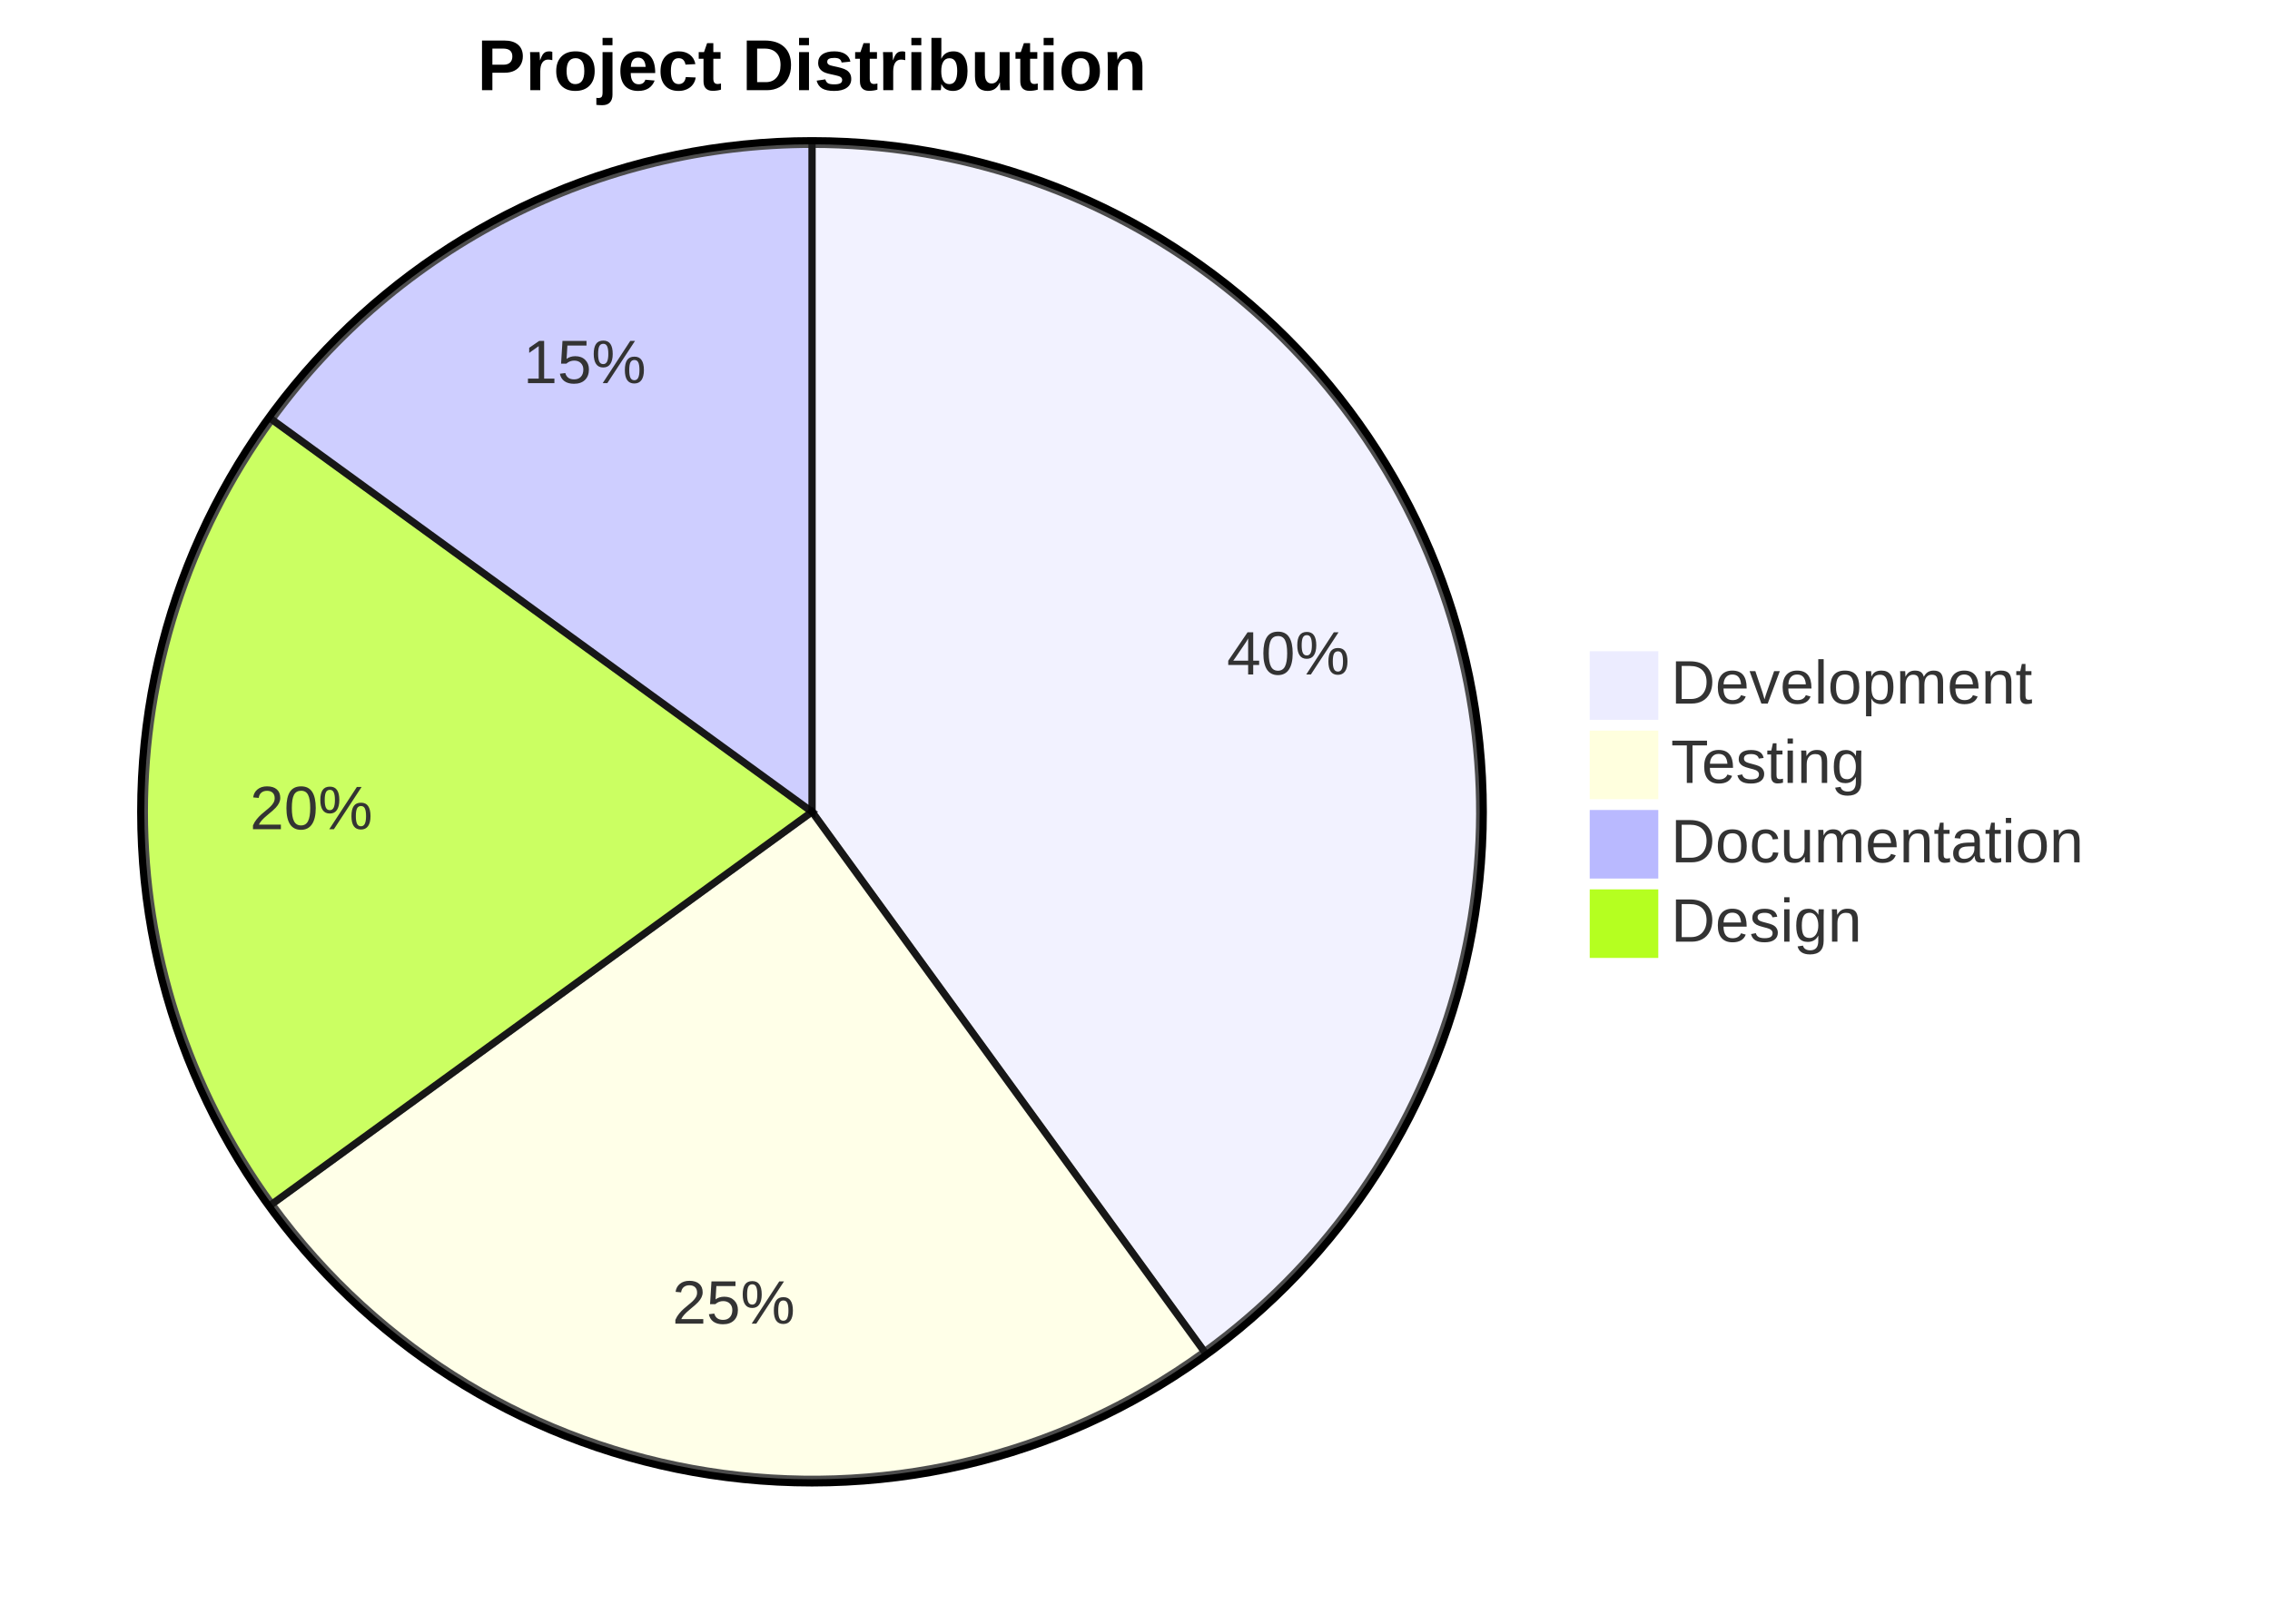
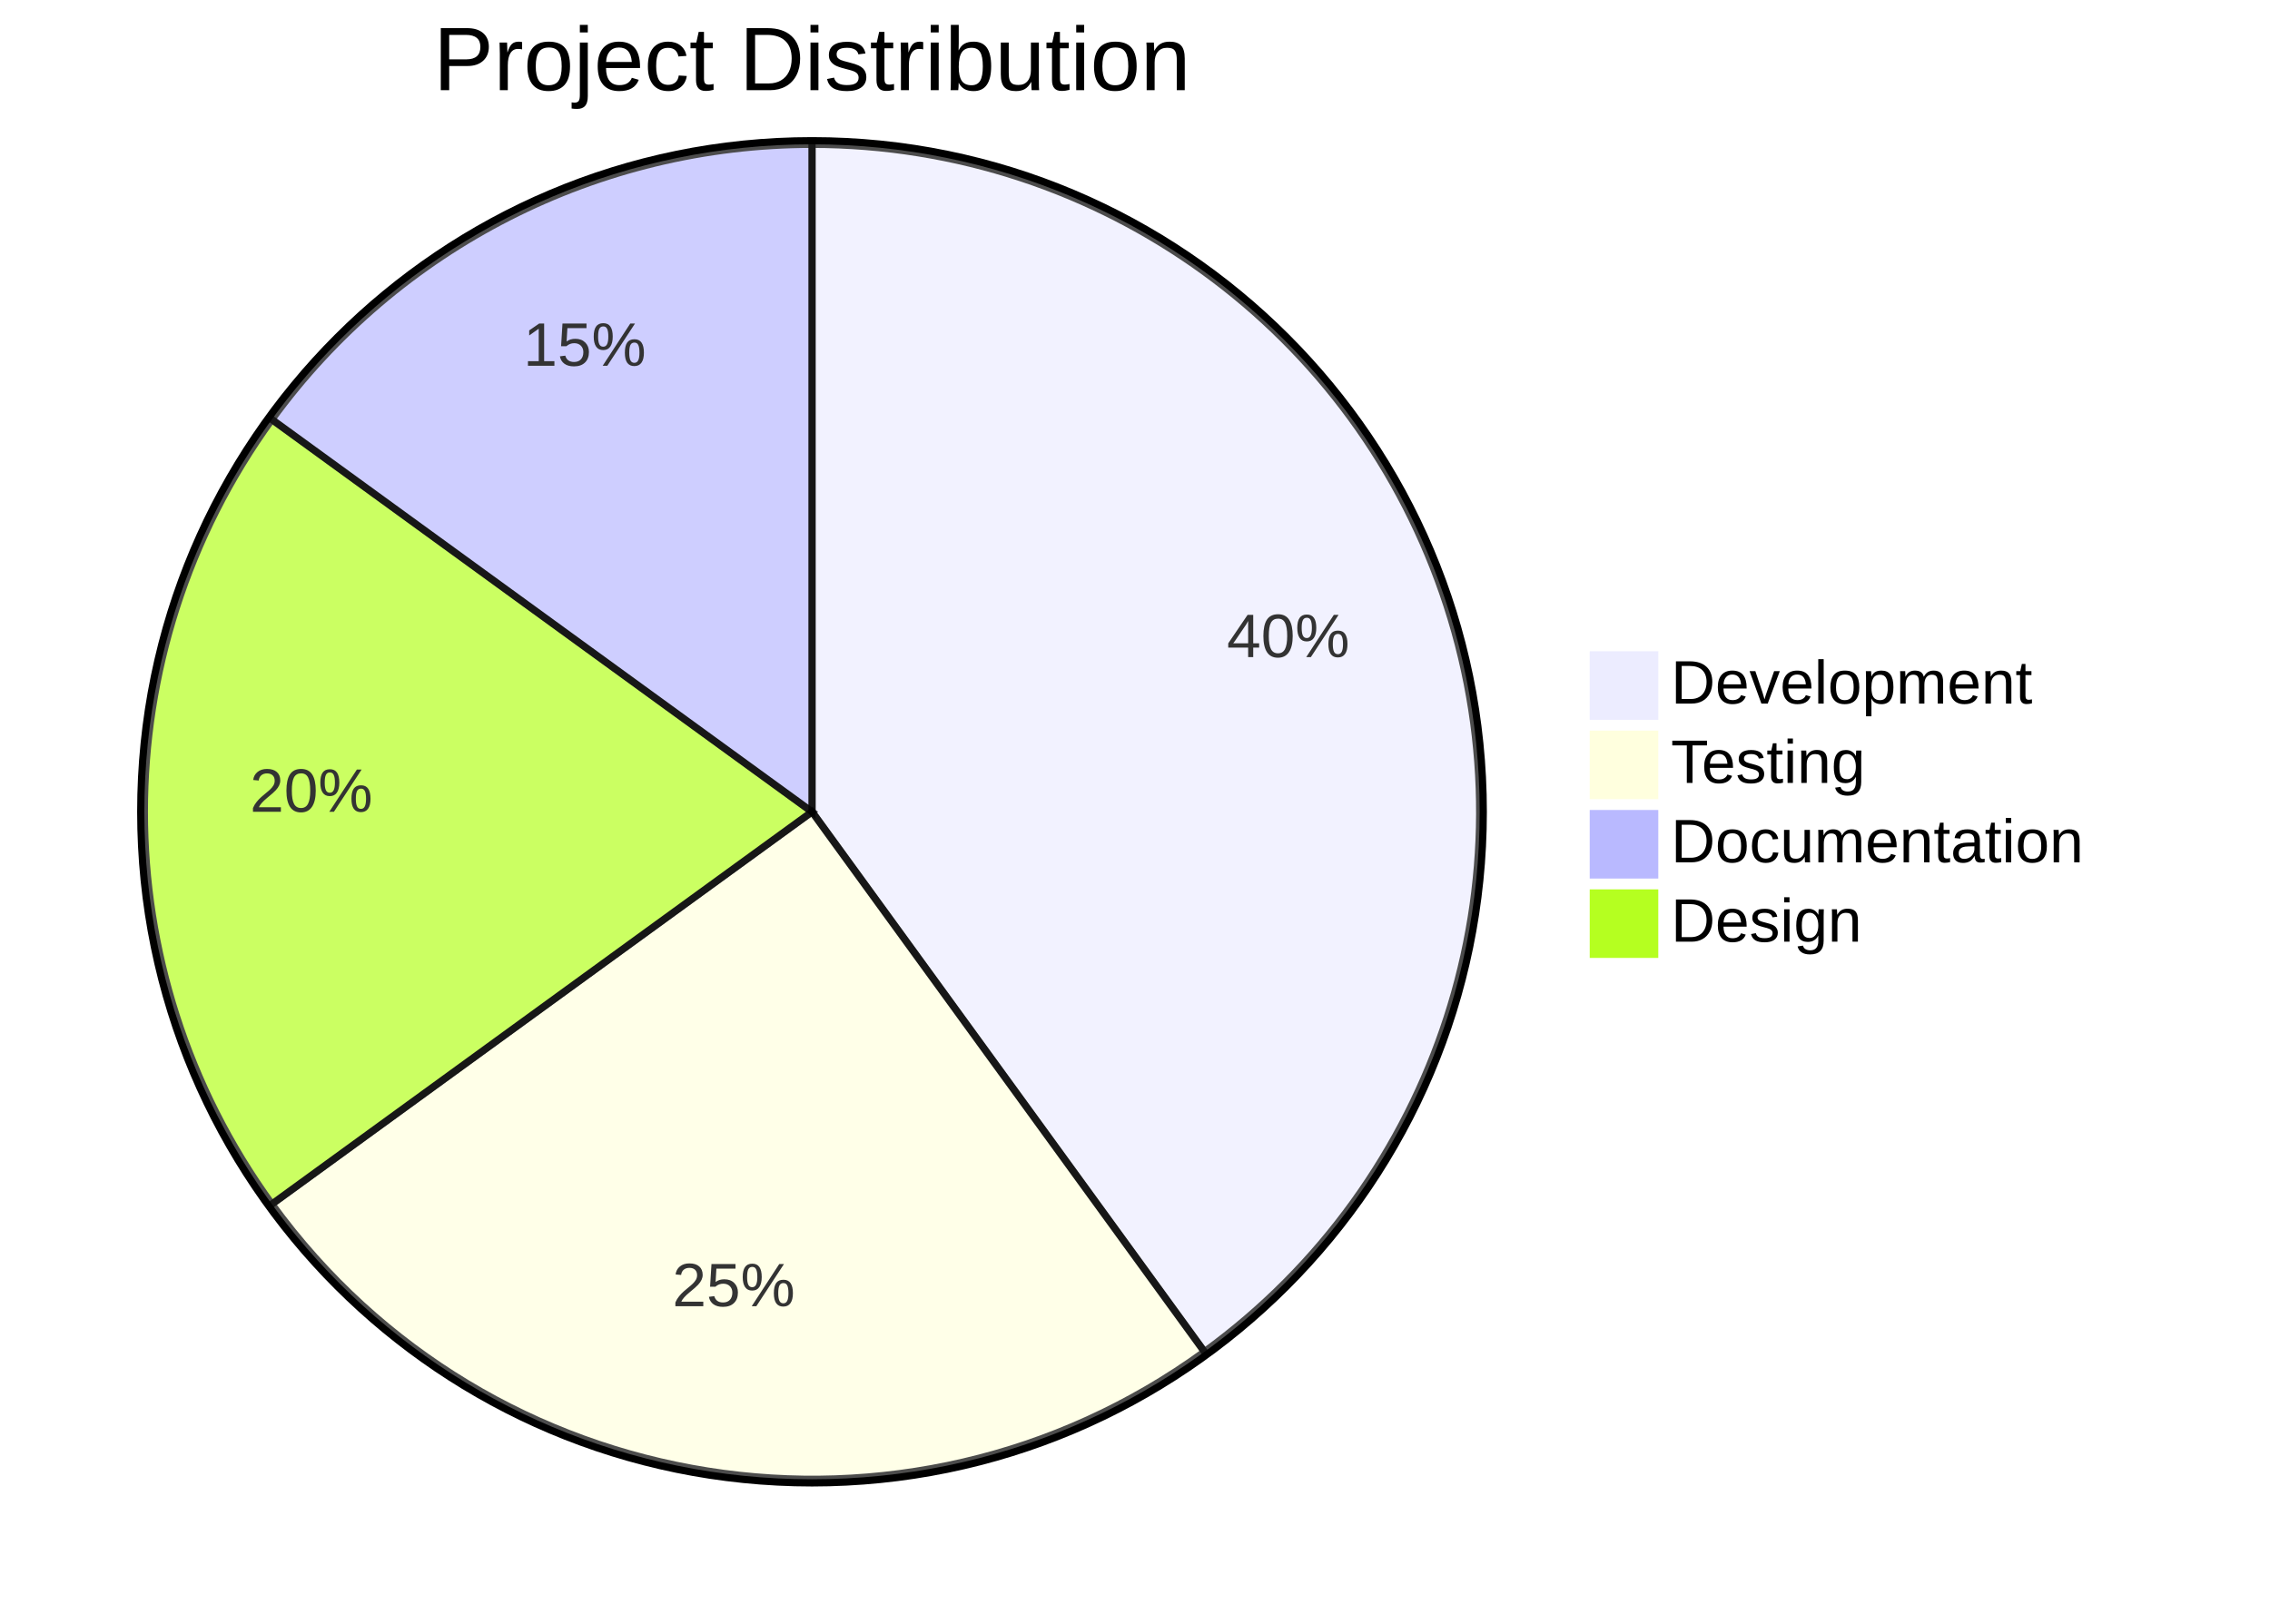
<svg xmlns="http://www.w3.org/2000/svg" width="629" height="450" viewBox="0 0 629 450" class="mermaid">
  <style>

.mermaid {
  font-family: trebuchet ms, verdana, arial, sans-serif;
  font-size: 16px;
}

.node rect,
.node polygon,
.node circle,
.node ellipse,
.node path {
  fill: #ECECFF;
  stroke: #9370DB;
  stroke-width: 1px;
}

.node line {
  stroke: #9370DB;
  stroke-width: 1px;
}

.node .label {
  fill: #333333;
}

.node text {
  fill: #333333;
  font-family: trebuchet ms, verdana, arial, sans-serif;
  font-size: 16px;
}

.edge-path {
  fill: none;
  stroke: #333333;
  stroke-width: 1px;
}

.edge-label {
  fill: #333333;
  font-family: trebuchet ms, verdana, arial, sans-serif;
}

.edge-label-bg {
  fill: rgba(232, 232, 232, 0.8);
}

.subgraph {
  fill: #ffffde;
  stroke: #aaaa33;
  stroke-width: 1px;
}

.subgraph-title {
  fill: #333333;
  font-weight: bold;
}

.cluster rect {
  fill: #ffffde;
  stroke: #aaaa33;
  stroke-width: 1px;
  rx: 5px;
  ry: 5px;
}

.cluster-label {
  fill: #333333;
  font-family: trebuchet ms, verdana, arial, sans-serif;
  font-size: 16px;
  font-weight: bold;
}

marker path {
  fill: #333333;
  stroke: #333333;
}


.pieCircle {
  stroke: black;
  stroke-width: 2px;
  opacity: 0.7;
}

.pieOuterCircle {
  stroke: black;
  stroke-width: 2px;
  fill: none;
}

.pieTitleText {
  text-anchor: middle;
  font-size: 25px;
-   fill: #333333;
+   fill: black;
  font-family: trebuchet ms, verdana, arial, sans-serif;
}

.slice {
  font-family: trebuchet ms, verdana, arial, sans-serif;
-   fill: #333333;
+   fill: #333;
  font-size: 17px;
}

.legend text {
-   fill: #333333;
+   fill: black;
  font-family: trebuchet ms, verdana, arial, sans-serif;
  font-size: 17px;
}

  </style>
  <g class="root">
    <g class="clusters">

    </g>
    <g class="edgePaths">

    </g>
    <g class="edgeLabels">

    </g>
    <g class="nodes">

    </g>
-     <circle cx="225" cy="225" r="186" class="pieOuterCircle" fill="none" stroke="black" stroke-width="2" />
-     <path d="M 225 225 L 225 40 A 185 185 0 0 1 333.74 374.668 Z" class="pieCircle" stroke="black" opacity="0.7" stroke-width="2" fill="#ececff" />
-     <path d="M 225 225 L 333.74 374.668 A 185 185 0 0 1 75.332 333.74 Z" class="pieCircle" stroke="black" stroke-width="2" fill="#ffffde" opacity="0.7" />
-     <path d="M 225 225 L 75.332 333.74 A 185 185 0 0 1 75.332 116.26 Z" class="pieCircle" stroke="black" stroke-width="2" fill="hsl(80, 100%, 56.275%)" opacity="0.7" />
-     <path d="M 225 225 L 75.332 116.26 A 185 185 0 0 1 225 40 Z" class="pieCircle" stroke="black" opacity="0.7" fill="hsl(240, 100%, 86.275%)" stroke-width="2" />
-     <text x="225" y="25" class="pie-title" text-anchor="middle" font-weight="bold" font-size="20">Project Distribution</text>
-     <text x="356.959" y="182.124" class="slice" dominant-baseline="middle" font-size="17" text-anchor="middle">40%</text>
-     <text x="203.295" y="362.042" class="slice" font-size="17" dominant-baseline="middle" text-anchor="middle">25%</text>
-     <text x="86.25" y="225" class="slice" text-anchor="middle" dominant-baseline="middle" font-size="17">20%</text>
-     <text x="162.009" y="101.373" class="slice" text-anchor="middle" font-size="17" dominant-baseline="middle">15%</text>
-     <g class="legend">
-       <rect x="441" y="181" width="18" height="18" class="legend" stroke="#ececff" fill="#ececff" />
-       <rect x="441" y="203" width="18" height="18" class="legend" stroke="#ffffde" fill="#ffffde" />
-       <rect x="441" y="225" width="18" height="18" class="legend" stroke="hsl(240, 100%, 86.275%)" fill="hsl(240, 100%, 86.275%)" />
-       <rect x="441" y="247" width="18" height="18" class="legend" fill="hsl(80, 100%, 56.275%)" stroke="hsl(80, 100%, 56.275%)" />
-       <text x="463" y="195" class="legend" font-size="17">Development</text>
-       <text x="463" y="217" class="legend" font-size="17">Testing</text>
-       <text x="463" y="239" class="legend" font-size="17">Documentation</text>
-       <text x="463" y="261" class="legend" font-size="17">Design</text>
+     <g transform="translate(225,225)">
+       <circle cx="0" cy="0" r="186" class="pieOuterCircle" />
+       <path d="M0.000,-185.000A185,185,0,0,1,108.740,149.668L0,0Z" class="pieCircle" fill="#ececff" />
+       <path d="M108.740,149.668A185,185,0,0,1,-149.668,108.740L0,0Z" class="pieCircle" fill="#ffffde" />
+       <path d="M-149.668,108.740A185,185,0,0,1,-149.668,-108.740L0,0Z" class="pieCircle" fill="hsl(80, 100%, 56.275%)" />
+       <path d="M-149.668,-108.740A185,185,0,0,1,-0.000,-185.000L0,0Z" class="pieCircle" fill="hsl(240, 100%, 86.275%)" />
+       <text x="0" y="0" class="slice" style="text-anchor: middle;" transform="translate(131.959,-42.876)">40%</text>
+       <text x="0" y="0" class="slice" transform="translate(-21.705,137.042)" style="text-anchor: middle;">25%</text>
+       <text x="0" y="0" class="slice" style="text-anchor: middle;" transform="translate(-138.750,0.000)">20%</text>
+       <text x="0" y="0" class="slice" style="text-anchor: middle;" transform="translate(-62.991,-123.627)">15%</text>
+       <text x="0" y="-200" class="pieTitleText">Project Distribution</text>
+       <g class="legend" transform="translate(216,-44)">
+         <rect x="0" y="0" width="18" height="18" style="fill: rgb(236, 236, 255); stroke: rgb(236, 236, 255);" />
+         <text x="22" y="14">Development</text>
+       </g>
+       <g class="legend" transform="translate(216,-22)">
+         <rect x="0" y="0" width="18" height="18" style="fill: rgb(255, 255, 222); stroke: rgb(255, 255, 222);" />
+         <text x="22" y="14">Testing</text>
+       </g>
+       <g class="legend" transform="translate(216,0)">
+         <rect x="0" y="0" width="18" height="18" style="fill: rgb(185, 185, 255); stroke: rgb(185, 185, 255);" />
+         <text x="22" y="14">Documentation</text>
+       </g>
+       <g class="legend" transform="translate(216,22)">
+         <rect x="0" y="0" width="18" height="18" style="fill: rgb(181, 255, 32); stroke: rgb(181, 255, 32);" />
+         <text x="22" y="14">Design</text>
+       </g>
    </g>
  </g>
</svg>
